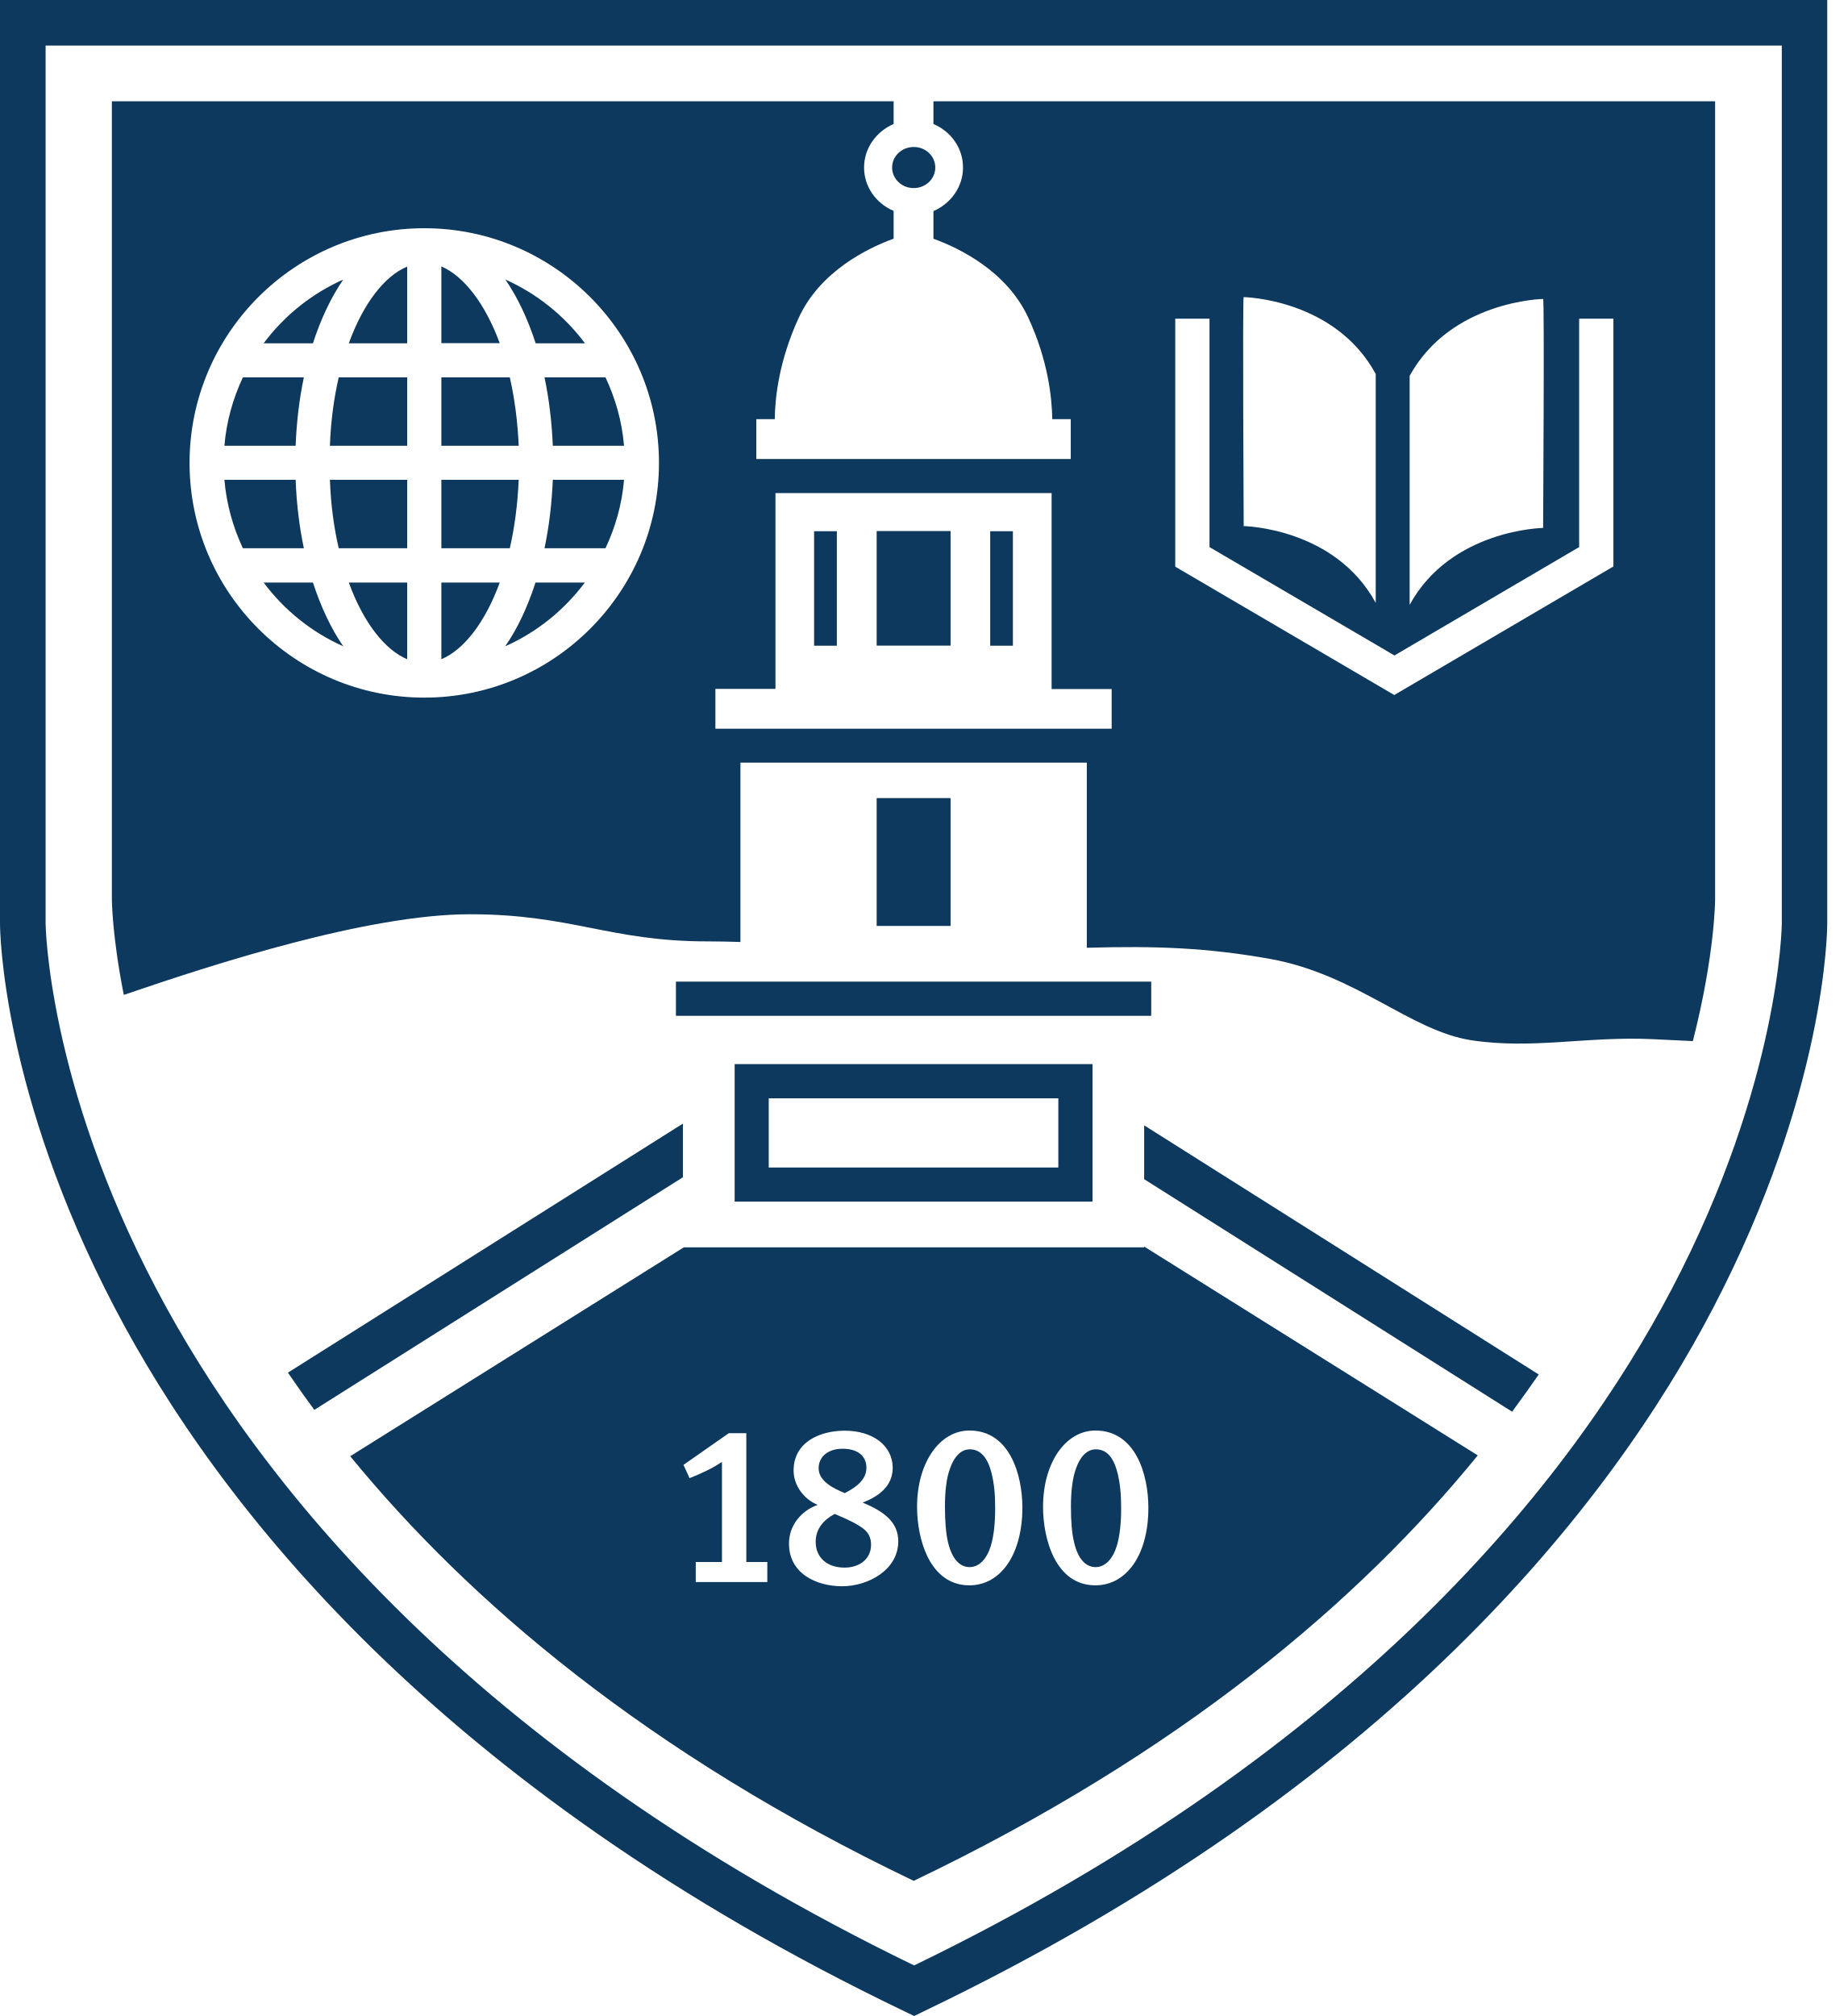
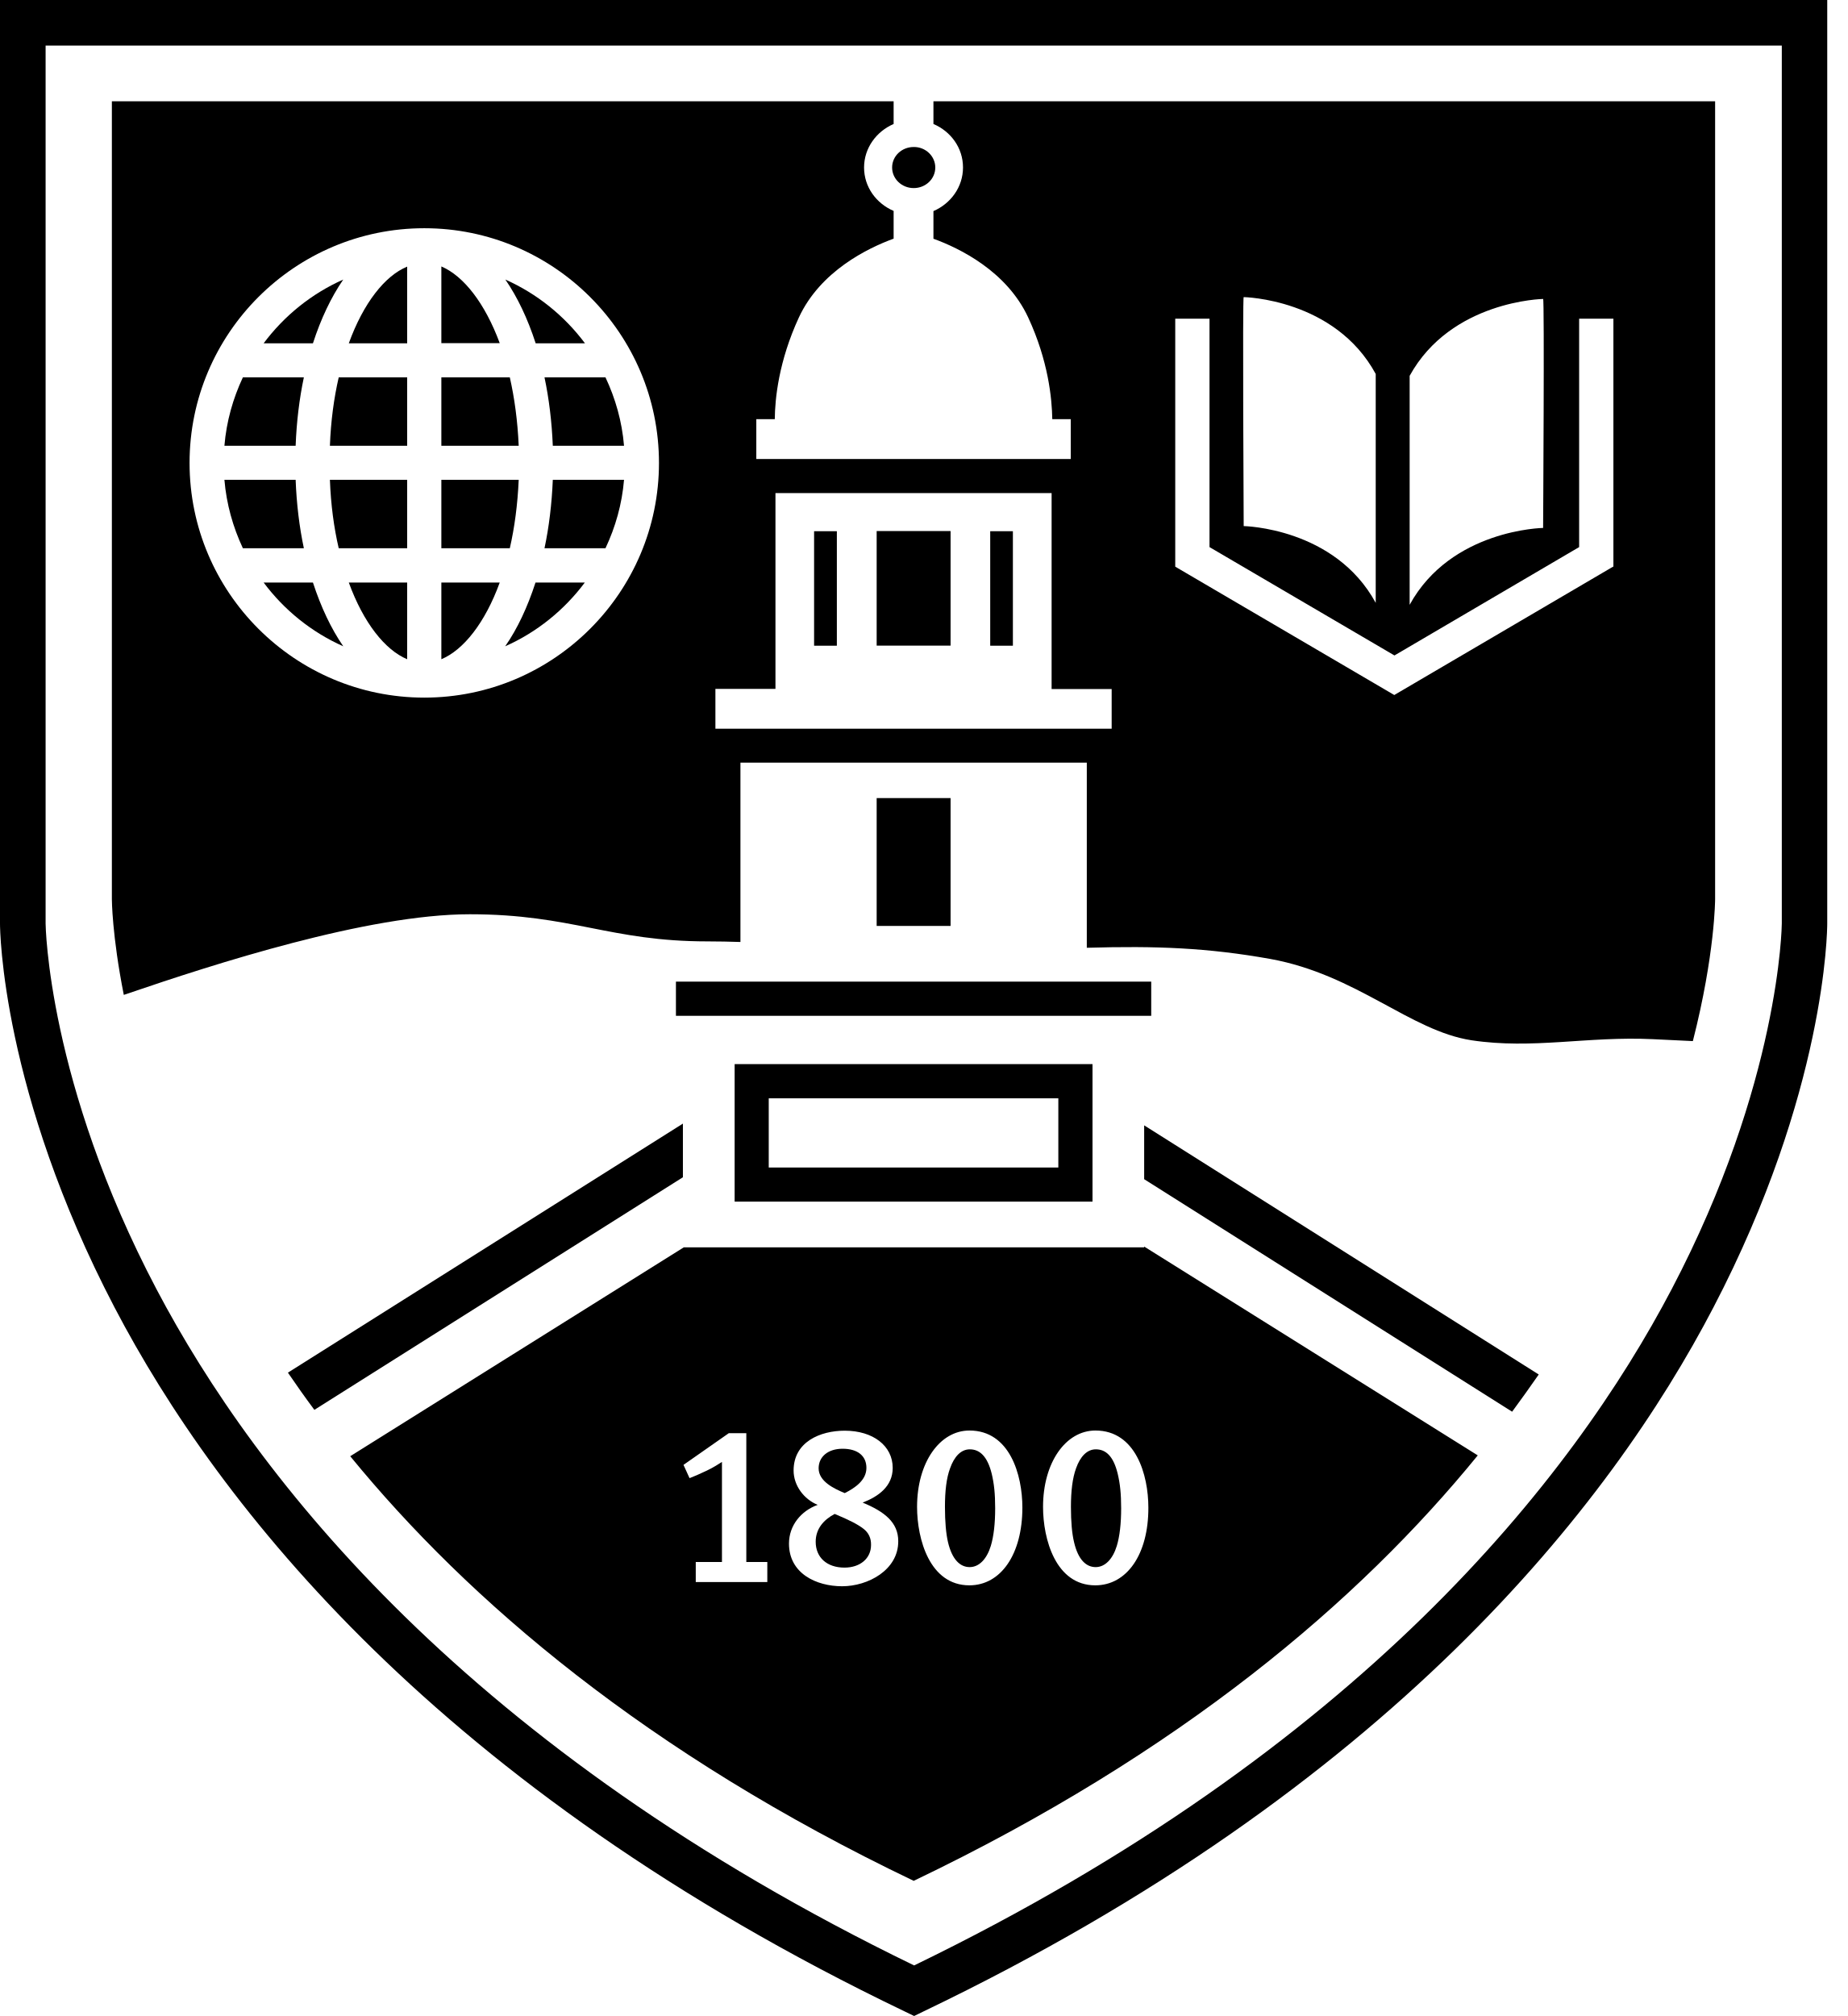
<svg xmlns="http://www.w3.org/2000/svg" width="22px" height="24px" viewBox="0 0 22 24" version="1.1">
-   <g id="Page-1" stroke="none" stroke-width="1" fill="none" fill-rule="evenodd">
-     <g id="middlebury-shield" transform="translate(0, 0)" fill="#0D395F" fill-rule="nonzero">
+   <g id="Page-1" stroke="none" stroke-width="1" fill-rule="evenodd">
+     <g id="middlebury-shield" transform="translate(0, 0)" fill-rule="nonzero">
      <path d="M10.884,24 L10.768,23.944 C5.227,21.285 2.596,17.921 1.365,15.567 C0.02,12.995 0,11.075 0,10.994 L0,0 L21.756,0 L21.756,10.994 C21.756,11.073 21.741,12.995 20.4,15.566 C19.173,17.921 16.545,21.285 11.001,23.943 L10.884,24 Z M0.543,0.543 L0.543,10.994 C0.543,11.012 0.568,12.888 1.863,15.347 C3.05,17.602 5.577,20.824 10.884,23.398 C16.195,20.823 18.721,17.602 19.904,15.347 C21.195,12.888 21.215,11.012 21.215,10.994 L21.215,0.543 L0.543,0.543 Z" id="Shape" />
      <path d="M6.965,4.087 C6.72,3.759 6.394,3.496 6.017,3.328 C6.161,3.537 6.283,3.794 6.378,4.087 L6.965,4.087 Z" id="Path" />
      <path d="M5.255,3.172 L5.255,4.085 L5.95,4.085 C5.774,3.609 5.52,3.285 5.255,3.172 Z" id="Path" />
      <path d="M3.928,5.307 L4.848,5.307 L4.848,4.492 L4.033,4.492 C3.976,4.739 3.939,5.011 3.928,5.307 Z" id="Path" />
      <path d="M4.153,4.087 L4.848,4.087 L4.848,3.174 C4.583,3.283 4.327,3.607 4.153,4.087 Z" id="Path" />
      <path d="M4.033,6.527 L4.848,6.527 L4.848,5.712 L3.928,5.712 C3.939,6.009 3.976,6.283 4.033,6.527 Z" id="Path" />
      <path d="M4.848,7.848 L4.848,6.935 L4.153,6.935 C4.327,7.413 4.583,7.737 4.848,7.848 Z" id="Path" />
      <path d="M3.52,5.712 L2.672,5.712 C2.696,6.001 2.774,6.275 2.892,6.527 L3.618,6.527 C3.564,6.273 3.531,5.999 3.52,5.712 Z" id="Path" />
      <path d="M6.07,4.492 L5.255,4.492 L5.255,5.307 L6.176,5.307 C6.163,5.011 6.126,4.739 6.07,4.492 Z" id="Path" />
      <path d="M3.618,4.492 L2.892,4.492 C2.774,4.744 2.696,5.016 2.672,5.307 L3.52,5.307 C3.531,5.02 3.564,4.748 3.618,4.492 Z" id="Path" />
      <path d="M3.139,6.935 C3.384,7.263 3.709,7.526 4.087,7.694 C3.943,7.485 3.821,7.227 3.726,6.935 L3.139,6.935 Z" id="Path" />
      <path d="M6.582,5.307 L7.43,5.307 C7.406,5.018 7.328,4.744 7.209,4.492 L6.483,4.492 C6.537,4.748 6.57,5.02 6.582,5.307 Z" id="Path" />
      <path d="M4.087,3.328 C3.709,3.496 3.384,3.759 3.139,4.087 L3.726,4.087 C3.821,3.794 3.943,3.537 4.087,3.328 Z" id="Path" />
      <path d="M6.483,6.527 L7.209,6.527 C7.328,6.275 7.406,6.001 7.43,5.712 L6.582,5.712 C6.57,5.999 6.537,6.273 6.483,6.527 Z" id="Path" />
      <path d="M11.114,1.206 L11.114,1.476 C11.322,1.565 11.466,1.761 11.466,1.994 C11.466,2.226 11.32,2.424 11.114,2.513 L11.114,2.842 C11.425,2.955 11.986,3.228 12.242,3.779 C12.482,4.296 12.525,4.744 12.529,4.99 L12.749,4.99 L12.749,5.464 L9.005,5.464 L9.005,4.99 L9.225,4.99 C9.227,4.746 9.272,4.298 9.512,3.779 C9.768,3.228 10.329,2.955 10.64,2.841 L10.64,2.511 C10.433,2.422 10.288,2.226 10.288,1.994 C10.288,1.763 10.434,1.565 10.64,1.476 L10.64,1.206 L1.332,1.206 L1.332,10.705 C1.332,10.705 1.333,11.133 1.474,11.844 C1.491,11.838 1.507,11.833 1.524,11.827 C2.543,11.479 4.378,10.884 5.594,10.884 C6.811,10.884 7.257,11.207 8.424,11.207 C8.559,11.207 8.688,11.21 8.816,11.214 L8.816,9.079 L12.94,9.079 L12.94,11.283 C13.766,11.259 14.38,11.283 15.125,11.416 C16.154,11.603 16.788,12.271 17.519,12.384 C18.251,12.495 18.897,12.334 19.678,12.371 C19.88,12.381 20.026,12.388 20.156,12.394 C20.421,11.357 20.421,10.703 20.421,10.703 L20.421,1.206 L11.114,1.206 Z M5.052,8.305 C3.511,8.305 2.257,7.051 2.257,5.511 C2.257,3.97 3.511,2.717 5.052,2.717 C6.592,2.717 7.846,3.97 7.846,5.511 C7.846,7.051 6.592,8.305 5.052,8.305 Z M13.236,8.675 L8.518,8.675 L8.518,8.201 L9.233,8.201 L9.233,5.87 L12.521,5.87 L12.521,8.203 L13.236,8.203 L13.236,8.675 Z M16.784,4.474 C17.277,3.578 18.373,3.559 18.373,3.559 C18.39,3.541 18.373,6.285 18.373,6.285 C18.373,6.285 17.277,6.301 16.784,7.2 L16.784,4.474 Z M14.808,3.537 C14.808,3.537 15.893,3.555 16.38,4.452 L16.38,7.177 C15.893,6.281 14.808,6.263 14.808,6.263 C14.808,6.263 14.793,3.518 14.808,3.537 Z M19.206,6.746 L16.601,8.274 L13.993,6.746 L13.993,3.794 L14.401,3.794 L14.401,6.513 L16.603,7.803 L18.802,6.513 L18.802,3.794 L19.21,3.794 L19.21,6.746 L19.206,6.746 Z" id="Shape" />
      <path d="M6.176,5.712 L5.255,5.712 L5.255,6.527 L6.07,6.527 C6.126,6.283 6.163,6.009 6.176,5.712 Z" id="Path" />
      <path d="M5.255,7.848 C5.52,7.737 5.776,7.413 5.95,6.935 L5.255,6.935 L5.255,7.848 L5.255,7.848 Z" id="Path" />
      <path d="M6.015,7.694 C6.392,7.527 6.718,7.263 6.963,6.935 L6.376,6.935 C6.281,7.227 6.161,7.485 6.015,7.694 Z" id="Path" />
      <polygon id="Path" points="11.318 9.501 10.438 9.501 10.438 11.023 11.318 11.023" />
      <path d="M10.284,18.202 C10.217,18.149 10.112,18.095 9.938,18.023 C9.806,18.093 9.712,18.201 9.712,18.354 C9.712,18.541 9.845,18.662 10.055,18.662 C10.242,18.662 10.371,18.552 10.371,18.393 C10.373,18.313 10.343,18.249 10.284,18.202 Z" id="Path" />
      <path d="M10.058,17.775 C10.177,17.715 10.316,17.623 10.316,17.475 C10.316,17.332 10.212,17.247 10.032,17.247 C9.86,17.247 9.747,17.341 9.747,17.48 C9.747,17.636 9.932,17.723 10.058,17.775 Z" id="Path" />
      <path d="M11.547,17.254 C11.443,17.254 11.362,17.338 11.312,17.48 C11.269,17.595 11.251,17.749 11.251,17.939 C11.251,18.119 11.264,18.258 11.287,18.358 C11.336,18.567 11.432,18.656 11.545,18.656 C11.658,18.656 11.749,18.56 11.797,18.404 C11.832,18.289 11.849,18.136 11.849,17.956 C11.849,17.782 11.836,17.662 11.808,17.545 C11.756,17.334 11.663,17.254 11.547,17.254 Z" id="Path" />
      <path d="M13.623,14.84 L13.623,14.849 L8.142,14.849 L4.17,17.336 C5.585,19.065 7.703,20.871 10.879,22.391 C14.062,20.867 16.182,19.06 17.595,17.326 L13.623,14.84 Z M9.134,18.834 L8.284,18.834 L8.284,18.595 L8.596,18.595 L8.596,17.404 C8.57,17.421 8.486,17.475 8.414,17.508 C8.342,17.543 8.242,17.586 8.21,17.597 L8.138,17.439 L8.677,17.062 L8.886,17.062 L8.886,18.595 L9.136,18.595 L9.136,18.834 L9.134,18.834 Z M10.027,18.884 C9.719,18.884 9.394,18.732 9.394,18.376 C9.394,18.16 9.538,17.986 9.736,17.915 C9.573,17.849 9.449,17.686 9.449,17.506 C9.449,17.165 9.766,17.032 10.058,17.032 C10.395,17.032 10.629,17.212 10.629,17.475 C10.629,17.695 10.457,17.817 10.271,17.888 C10.53,17.995 10.695,18.123 10.695,18.347 C10.697,18.691 10.334,18.884 10.027,18.884 Z M11.542,18.873 C11.069,18.873 10.919,18.323 10.919,17.939 C10.919,17.412 11.188,17.03 11.543,17.03 C12.023,17.03 12.173,17.558 12.173,17.947 C12.173,18.504 11.916,18.873 11.542,18.873 Z M13.041,18.873 C12.569,18.873 12.419,18.323 12.419,17.939 C12.419,17.412 12.688,17.03 13.043,17.03 C13.523,17.03 13.673,17.558 13.673,17.947 C13.675,18.504 13.417,18.873 13.041,18.873 Z" id="Shape" />
      <path d="M13.047,17.254 C12.944,17.254 12.862,17.338 12.812,17.48 C12.77,17.595 12.751,17.749 12.751,17.939 C12.751,18.119 12.764,18.258 12.788,18.358 C12.836,18.567 12.932,18.656 13.045,18.656 C13.158,18.656 13.249,18.56 13.297,18.404 C13.332,18.289 13.349,18.136 13.349,17.956 C13.349,17.782 13.336,17.662 13.308,17.545 C13.257,17.334 13.166,17.254 13.047,17.254 Z" id="Path" />
      <polygon id="Path" points="13.707 11.686 8.048 11.686 8.048 12.093 13.707 12.093" />
      <path d="M13.008,14.305 L8.747,14.305 L8.747,12.668 L13.008,12.668 L13.008,14.305 Z M9.153,13.899 L12.601,13.899 L12.601,13.075 L9.153,13.075 L9.153,13.899 Z" id="Shape" />
      <polygon id="Path" points="11.318 6.322 10.438 6.322 10.438 7.686 11.318 7.686" />
      <polygon id="Path" points="9.964 6.324 9.693 6.324 9.693 7.687 9.964 7.687" />
      <polygon id="Path" points="12.06 6.324 11.79 6.324 11.79 7.687 12.06 7.687" />
      <path d="M11.136,1.994 C11.136,2.129 11.022,2.239 10.879,2.239 C10.736,2.239 10.622,2.129 10.622,1.994 C10.622,1.859 10.736,1.75 10.879,1.75 C11.02,1.748 11.136,1.859 11.136,1.994 Z" id="Path" />
      <path d="M8.133,13.375 L3.428,16.341 C3.528,16.488 3.633,16.636 3.743,16.784 L8.131,14.015 L8.131,13.375 L8.133,13.375 Z" id="Path" />
      <path d="M13.623,14.038 L18.004,16.806 C18.113,16.658 18.219,16.51 18.321,16.363 L13.623,13.397 L13.623,14.038 Z" id="Path" />
    </g>
  </g>
</svg>
